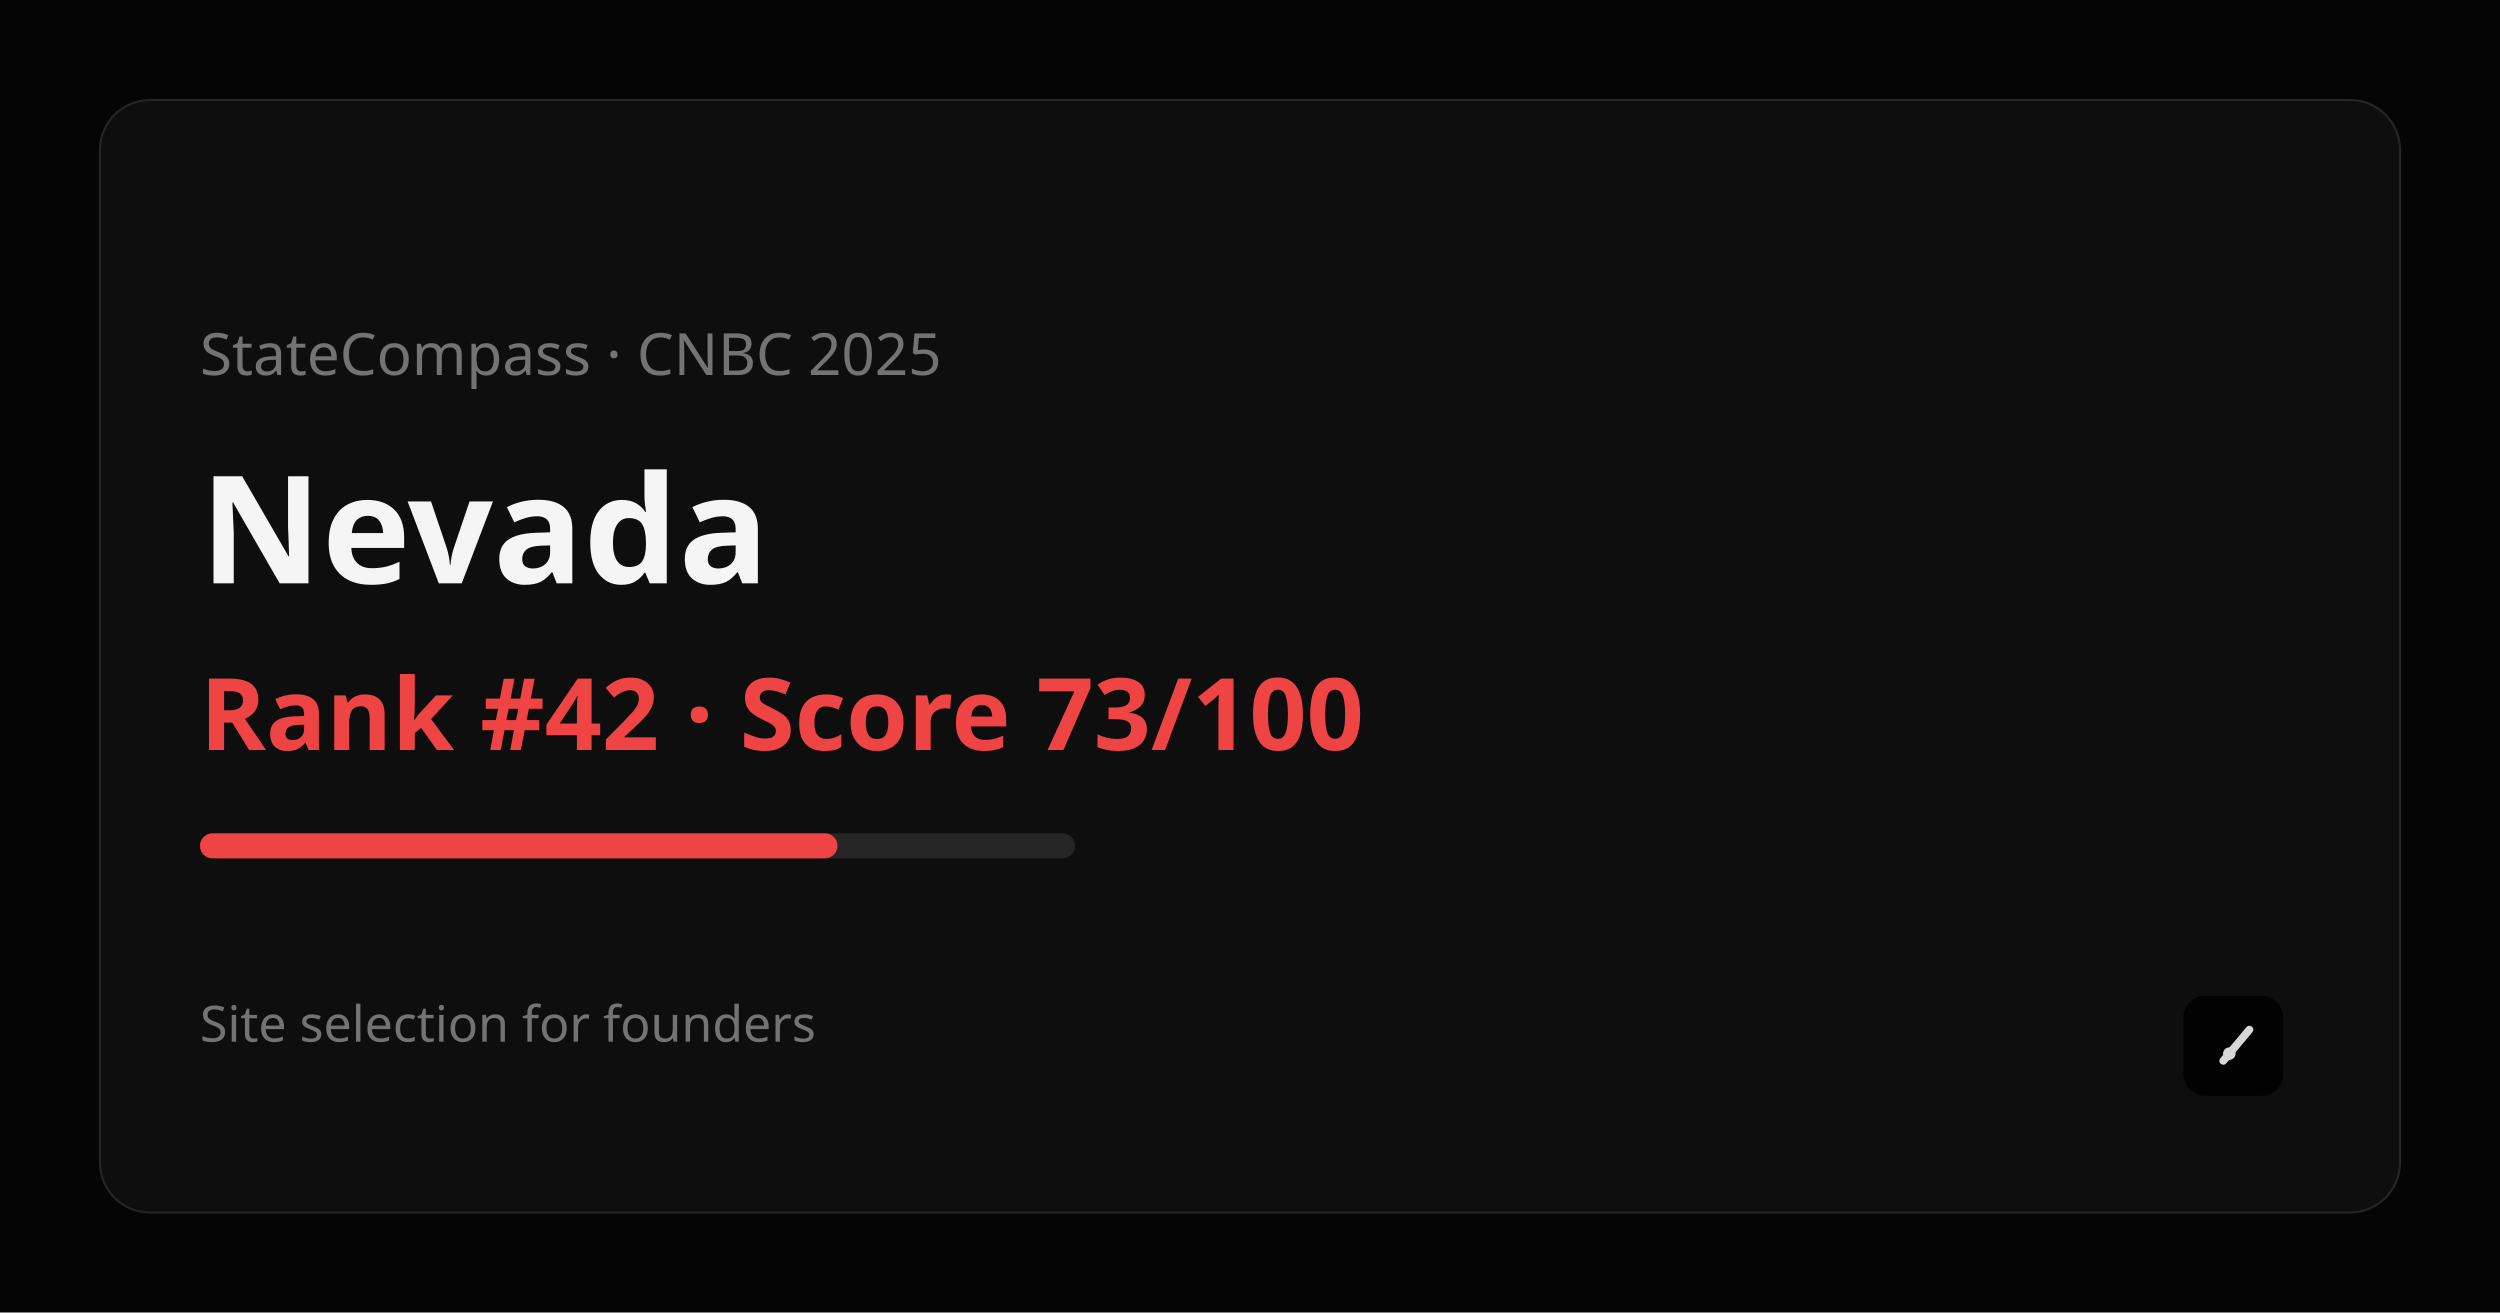
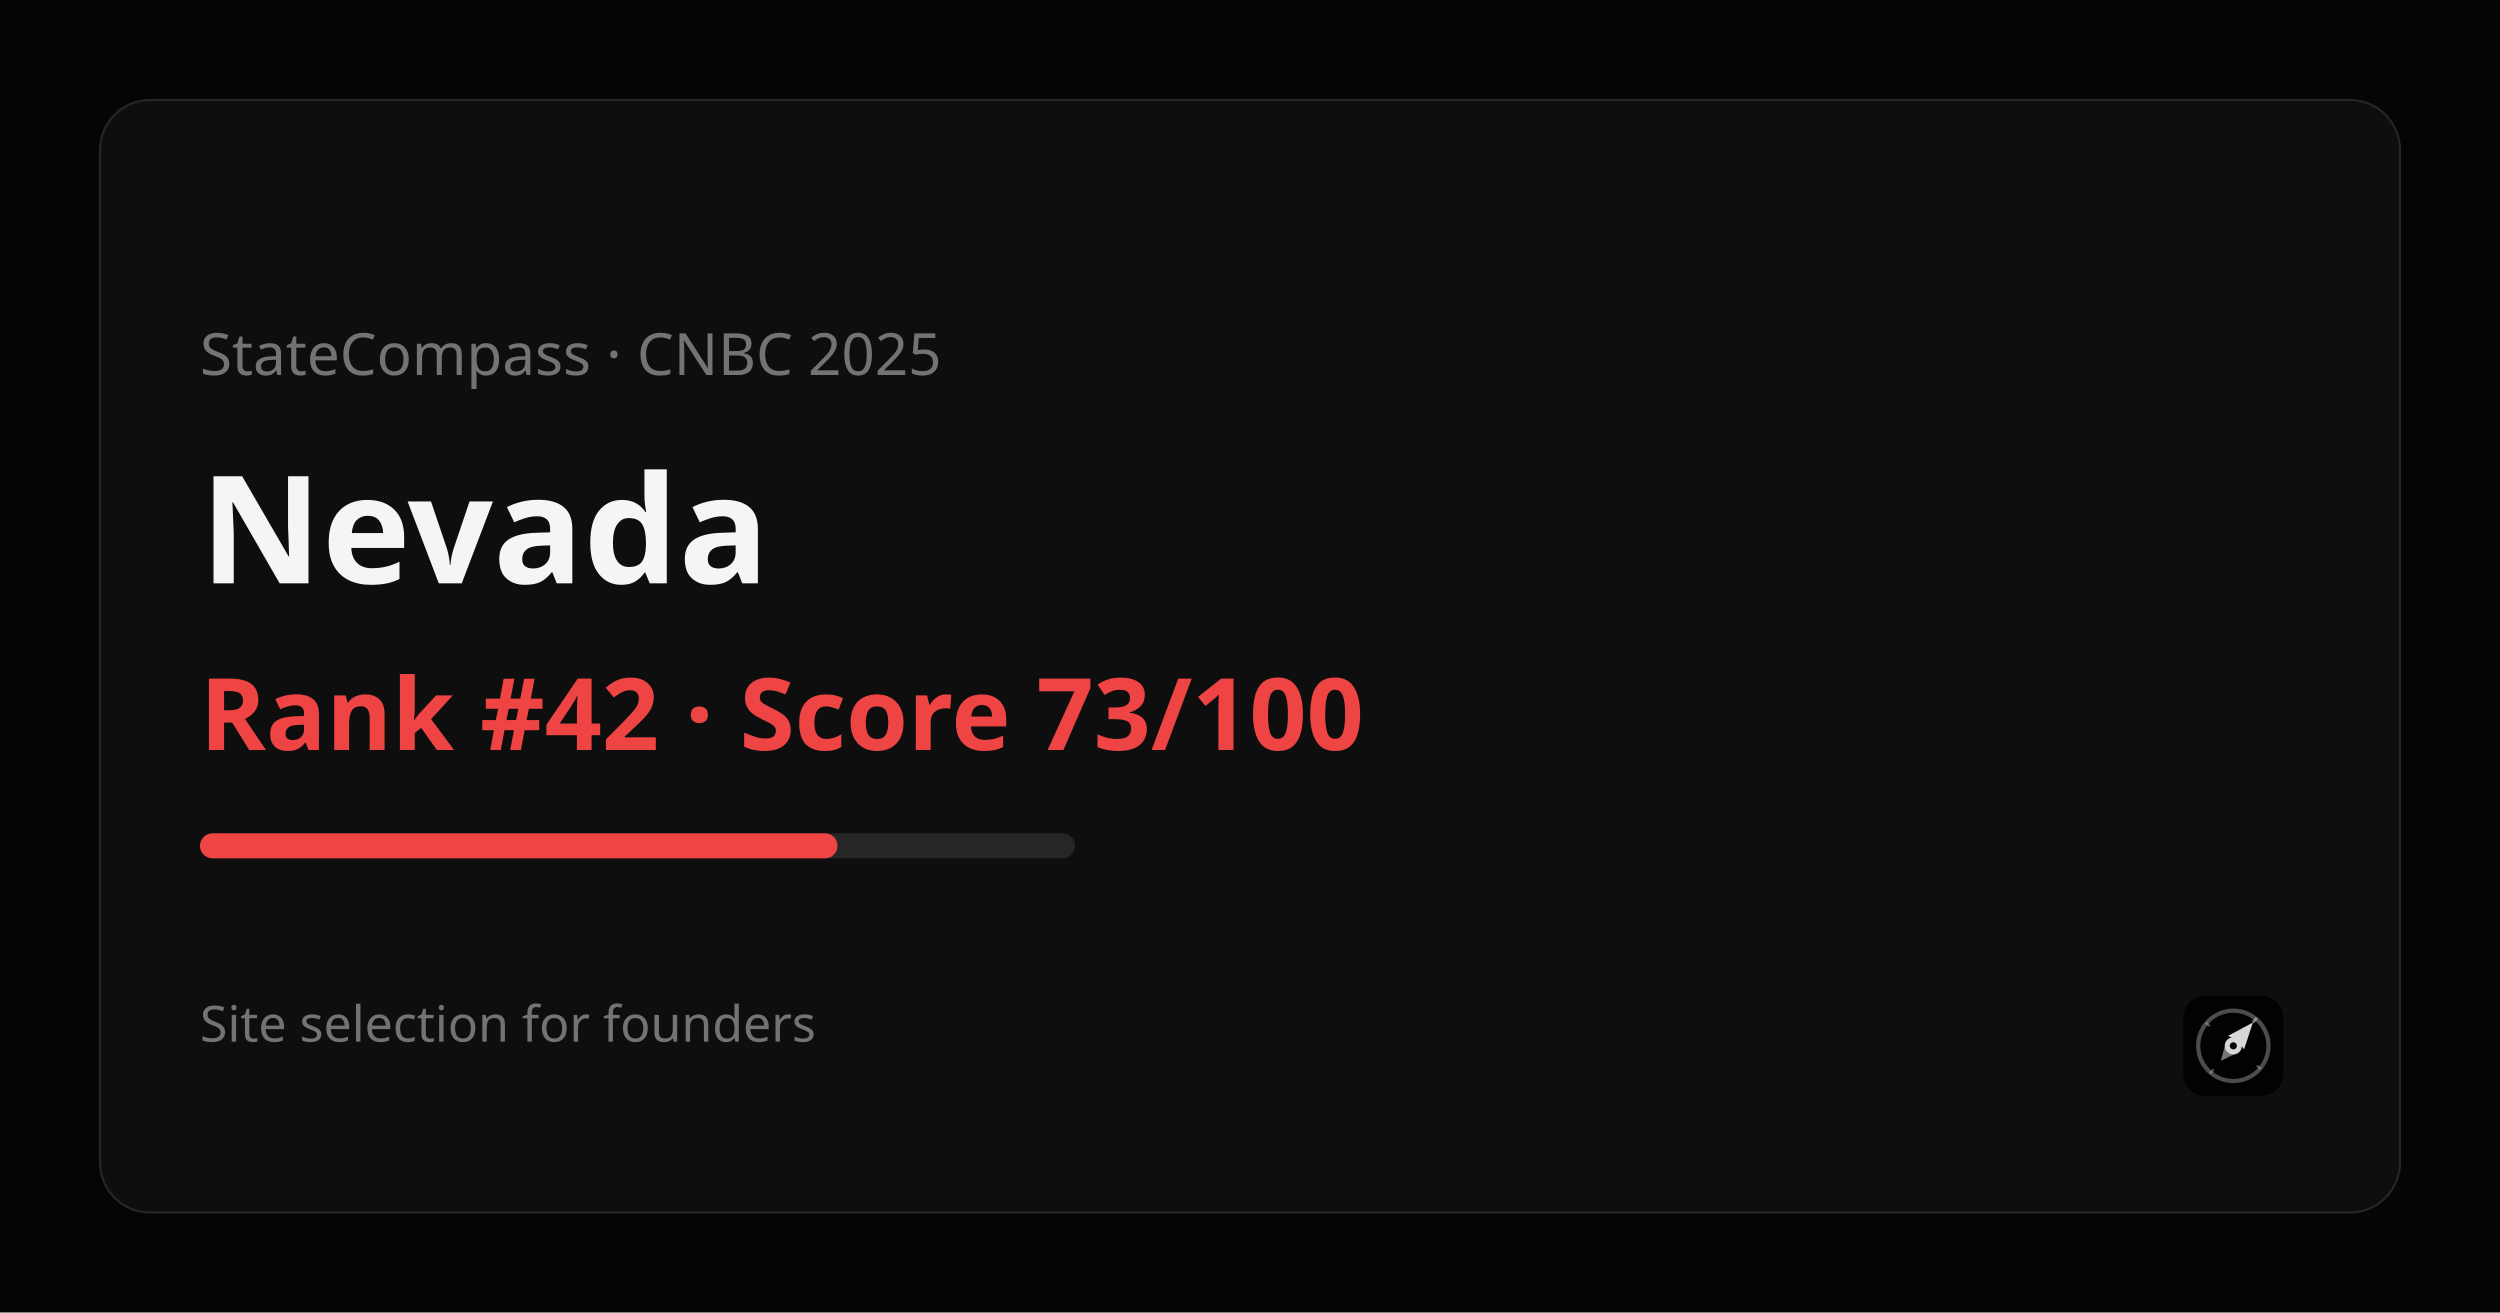
<svg xmlns="http://www.w3.org/2000/svg" width="1200" height="630" viewBox="0 0 1200 630">
  <rect width="1200" height="630" fill="#050505" />
  <rect x="48" y="48" width="1104" height="534" rx="24" fill="#0e0e0e" stroke="#262626" />
  <text x="96" y="180" fill="#737373" font-family="system-ui,sans-serif" font-size="28">StateCompass · CNBC 2025</text>
  <text x="96" y="280" fill="#f5f5f5" font-family="system-ui,sans-serif" font-size="72" font-weight="700">Nevada</text>
  <text x="96" y="360" fill="#ef4444" font-family="system-ui,sans-serif" font-size="48" font-weight="600">Rank #42 · Score 73/100</text>
  <rect x="96" y="400" width="420" height="12" rx="6" fill="#262626" />
  <rect x="96" y="400" width="306" height="12" rx="6" fill="#ef4444" />
  <text x="96" y="500" fill="#737373" font-family="system-ui,sans-serif" font-size="24">Site selection for founders</text>
  <g transform="translate(1104, 534)" opacity="0.85">
    <g transform="translate(-56, -56)">
      <rect width="48" height="48" rx="10.5" fill="#000000" />
-       <g transform="translate(24.00,25.44) rotate(40)">
-         <line x1="0" y1="3.00" x2="0" y2="-12.00" stroke="#fafafa" stroke-width="3.75" stroke-linecap="round" />
-         <line x1="0" y1="3.00" x2="0" y2="7.50" stroke="#fafafa" stroke-width="3.75" stroke-linecap="round" />
-         <circle cx="0" cy="3.00" r="3.00" fill="#fafafa" />
+       <g transform="translate(24.00,24.00) rotate(40)">
+         <circle cx="0" cy="0" r="16.88" fill="none" stroke="#fafafa" stroke-width="2.03" opacity="0.35" />
+         <line x1="0" y1="-16.88" x2="0" y2="-15.15" stroke="#fafafa" stroke-width="1.35" stroke-linecap="round" opacity="0.55" />
+         <line x1="16.88" y1="0" x2="15.15" y2="0" stroke="#fafafa" stroke-width="1.12" stroke-linecap="round" opacity="0.35" />
+         <line x1="0" y1="16.88" x2="0" y2="15.15" stroke="#fafafa" stroke-width="1.12" stroke-linecap="round" opacity="0.35" />
+         <line x1="-16.88" y1="0" x2="-15.15" y2="0" stroke="#fafafa" stroke-width="1.12" stroke-linecap="round" opacity="0.35" />
+         <path d="M 0,-14.62 L -5.03,-2.03 L 0,-3.22 L 5.03,-2.03 Z" fill="#fafafa" />
+         <path d="M 0,9.38 L -3.53,1.58 L 0,0.22 L 3.53,1.58 Z" fill="#8a8a8a" />
+         <circle cx="0" cy="0" r="4.12" fill="#fafafa" />
+         <circle cx="0" cy="0" r="1.72" fill="#000000" />
      </g>
    </g>
  </g>
</svg>
